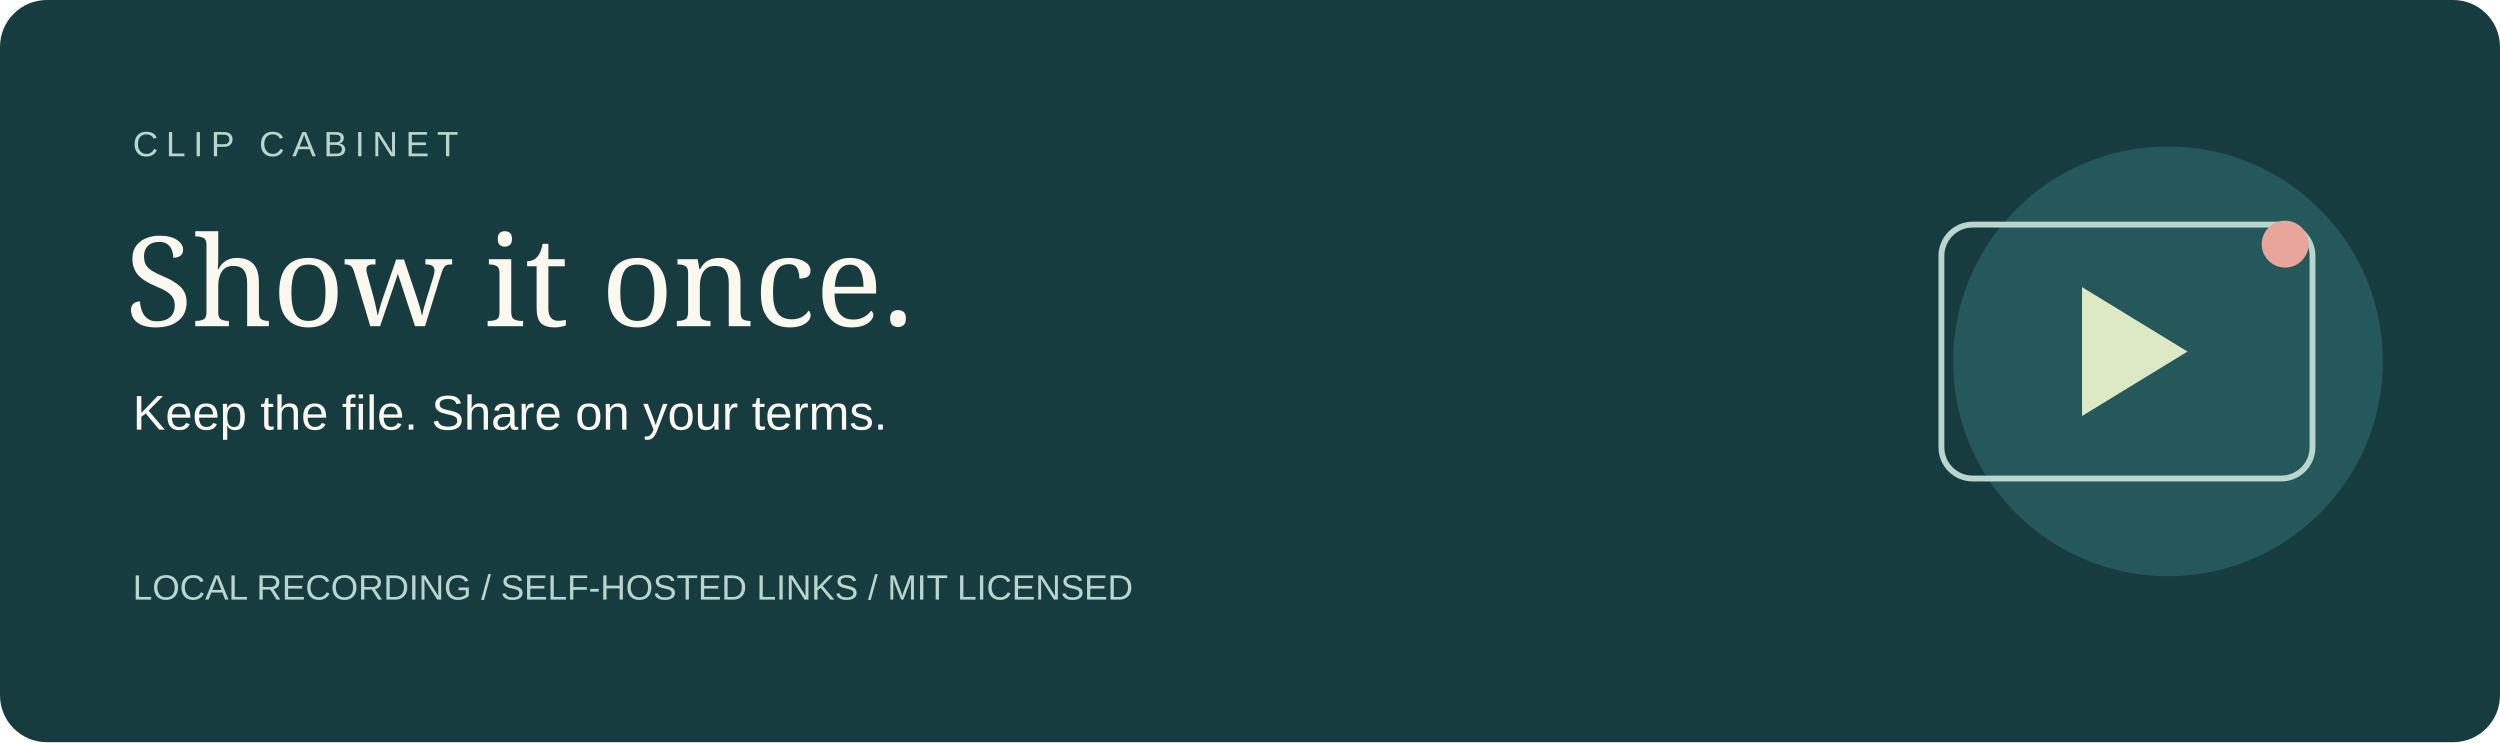
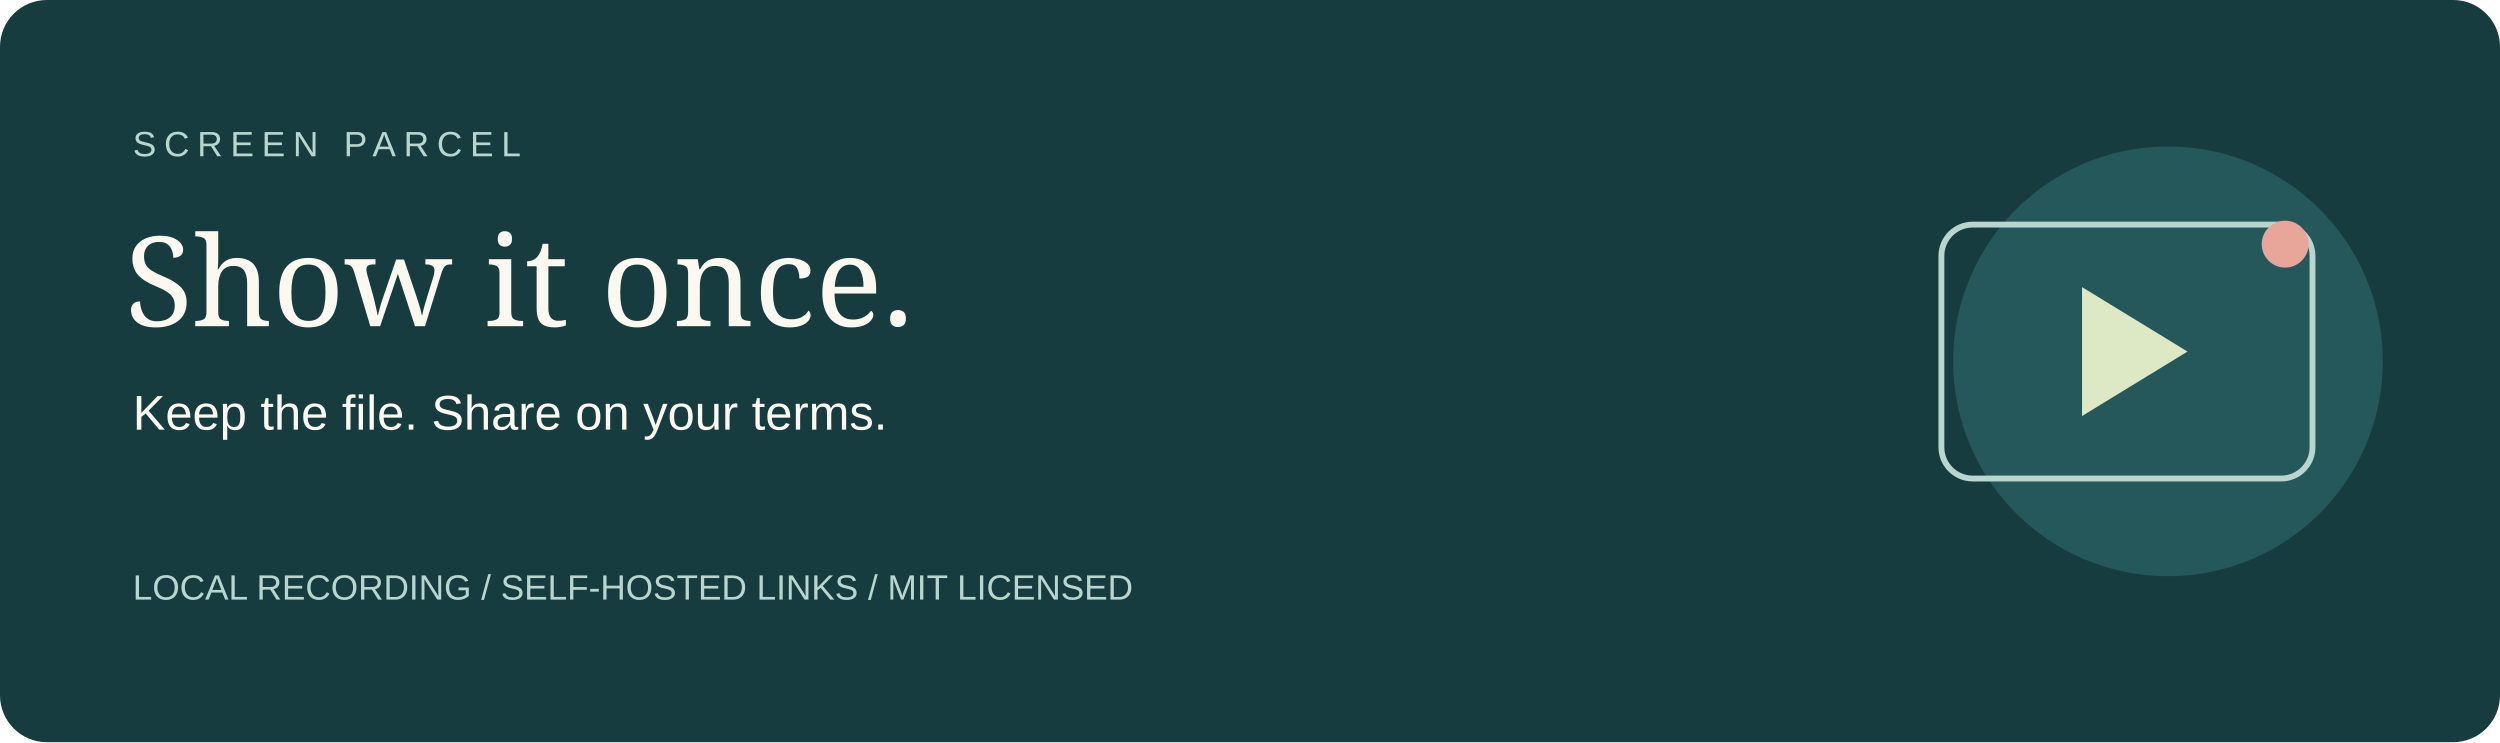
<svg xmlns="http://www.w3.org/2000/svg" width="1280" height="380" viewBox="0 0 1280 380" role="img" aria-labelledby="title desc">
  <rect width="1280" height="380" rx="24" fill="#173c3f" />
  <circle cx="1110" cy="185" r="110" fill="#24585b" />
  <rect x="994" y="115" width="190" height="130" rx="16" fill="none" stroke="#b9d6ce" stroke-width="3" />
  <path d="M1066 147L1066 213L1120 180Z" fill="#dce9c4" />
  <circle cx="1170" cy="125" r="12" fill="#e8a69a" />
-   <text x="68" y="80" fill="#b9d6ce" font-family="Arial,sans-serif" font-size="18" letter-spacing="4">CLIP CABINET</text>
+   <text x="68" y="80" fill="#b9d6ce" font-family="Arial,sans-serif" font-size="18" letter-spacing="4">SCREEN PARCEL</text>
  <text x="64" y="167" fill="#faf8ef" font-family="Georgia,serif" font-size="64">Show it once.</text>
  <text x="68" y="220" fill="#faf8ef" font-family="Arial,sans-serif" font-size="25">Keep the file. Share on your terms.</text>
  <text x="68" y="307" fill="#b9d6ce" font-family="Arial,sans-serif" font-size="18">LOCAL RECORDING  /  SELF-HOSTED LINKS  /  MIT LICENSED</text>
</svg>
